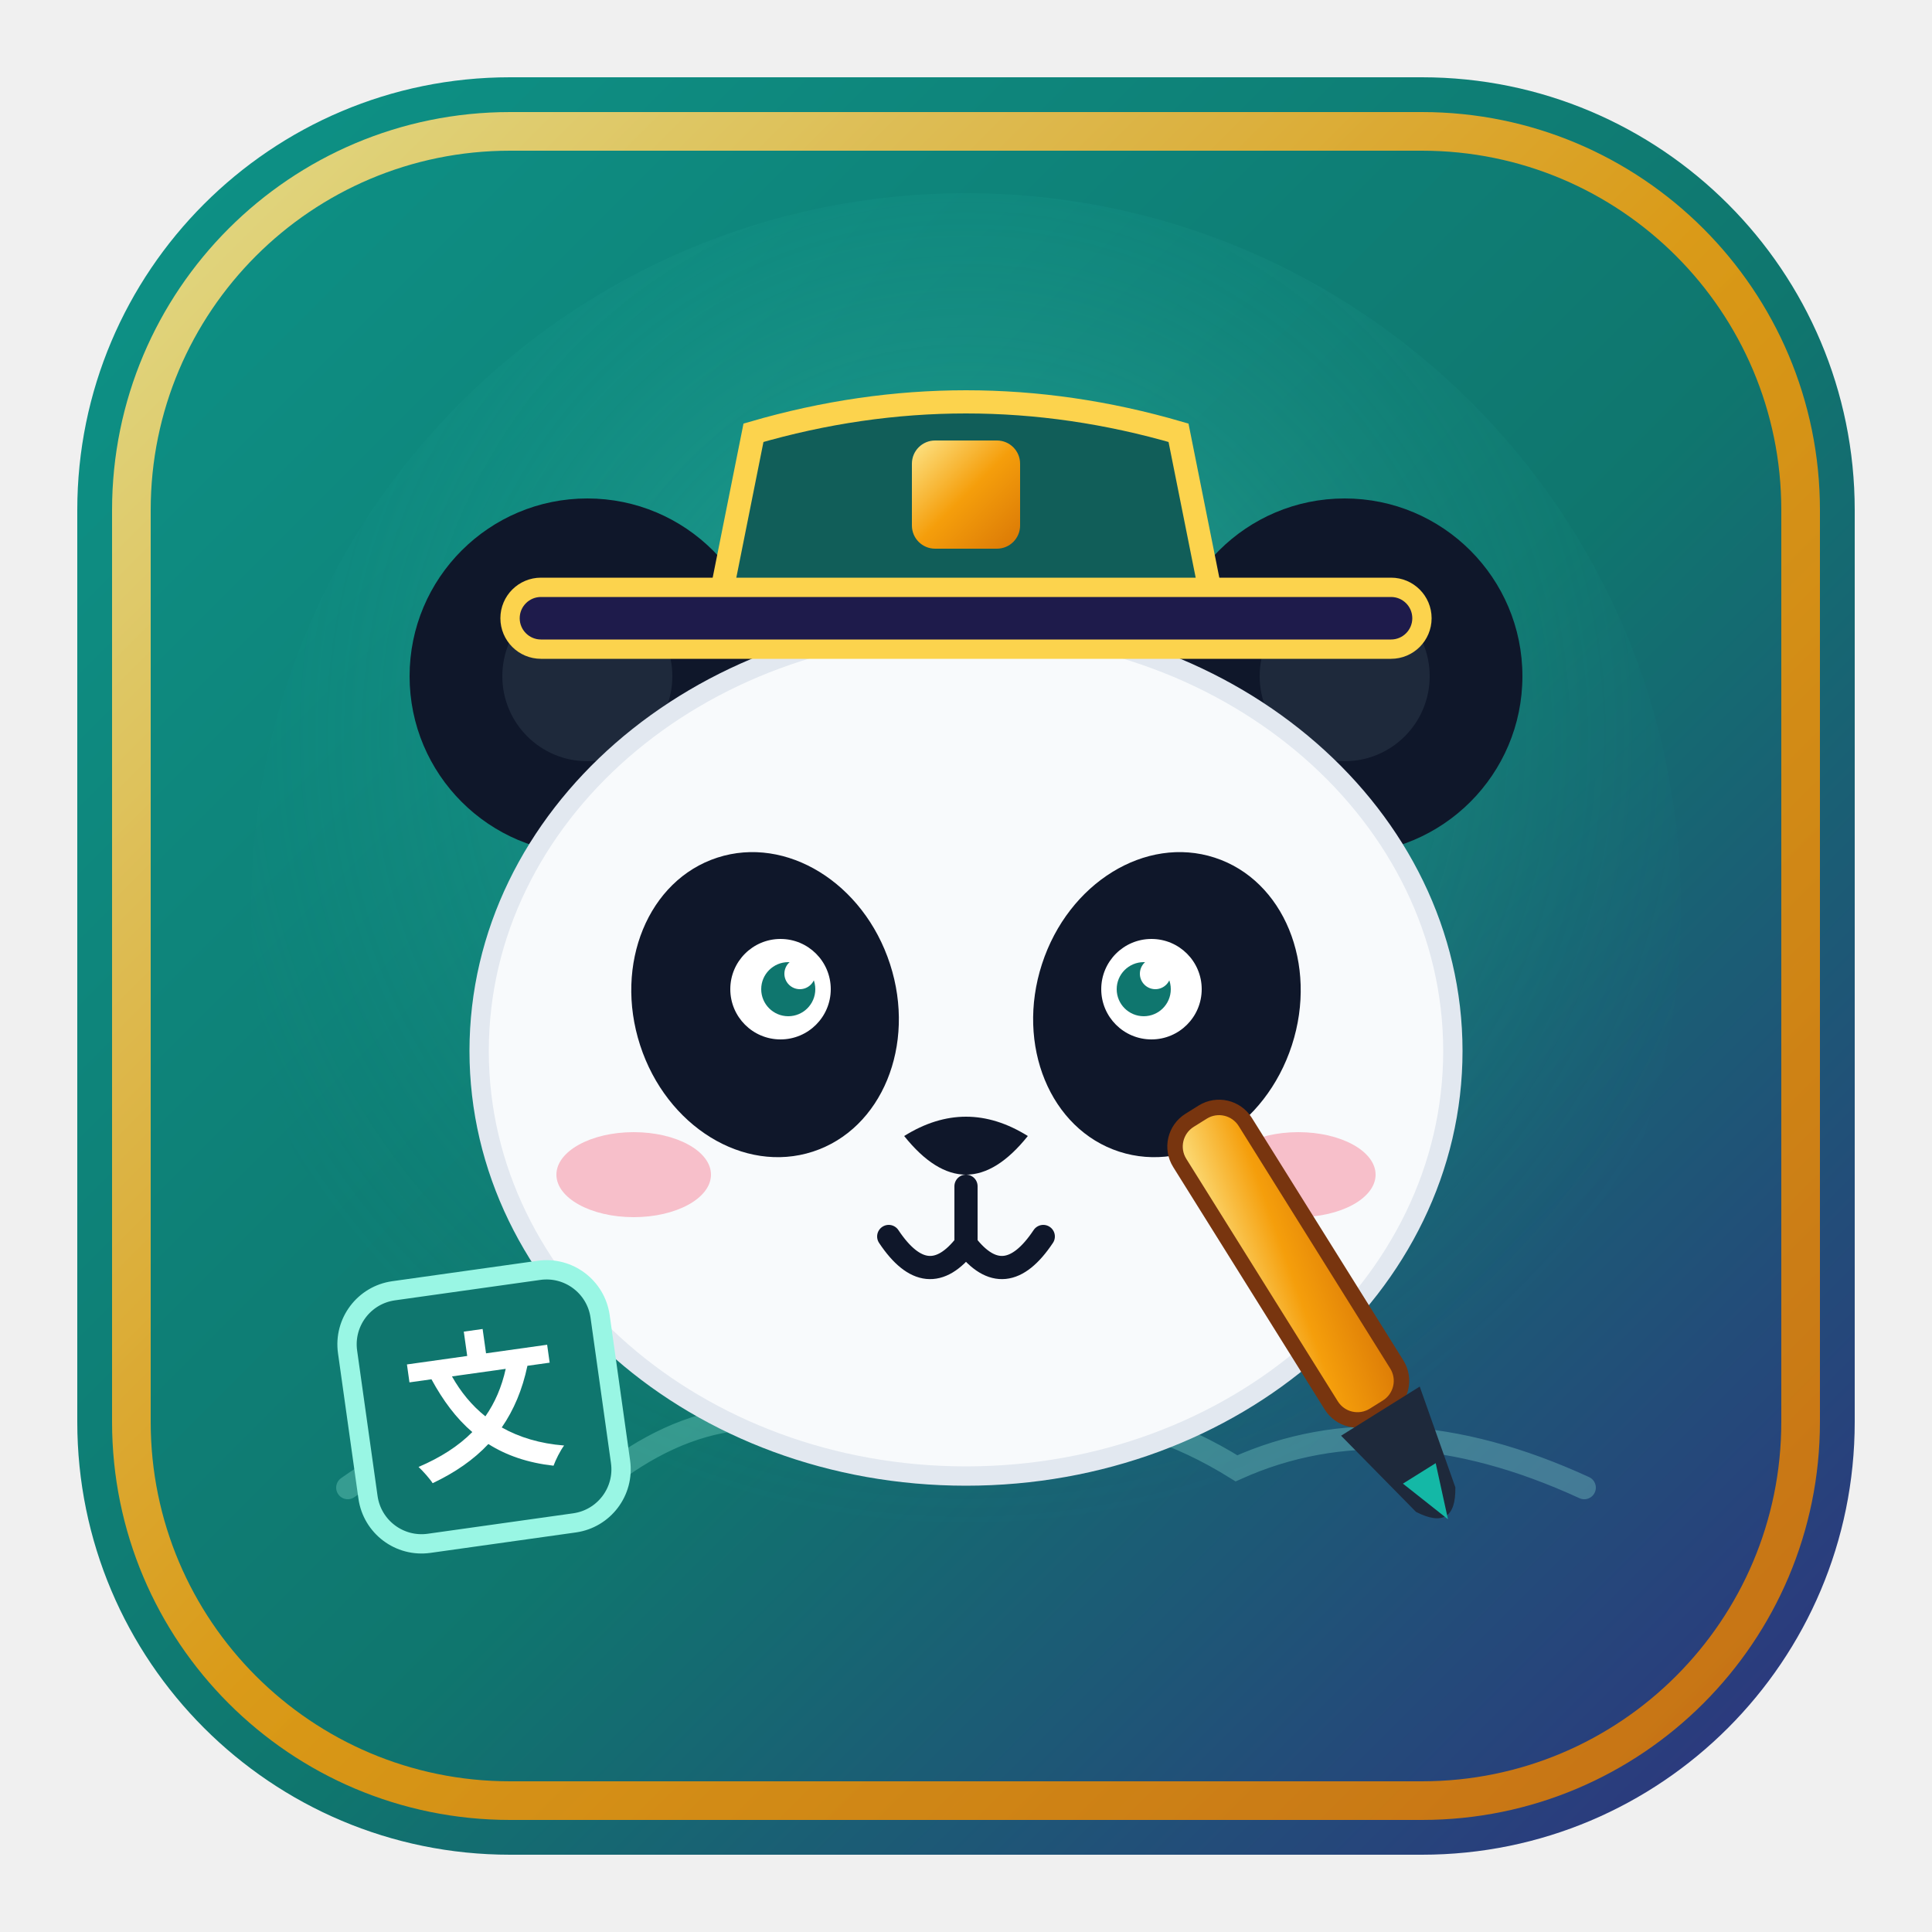
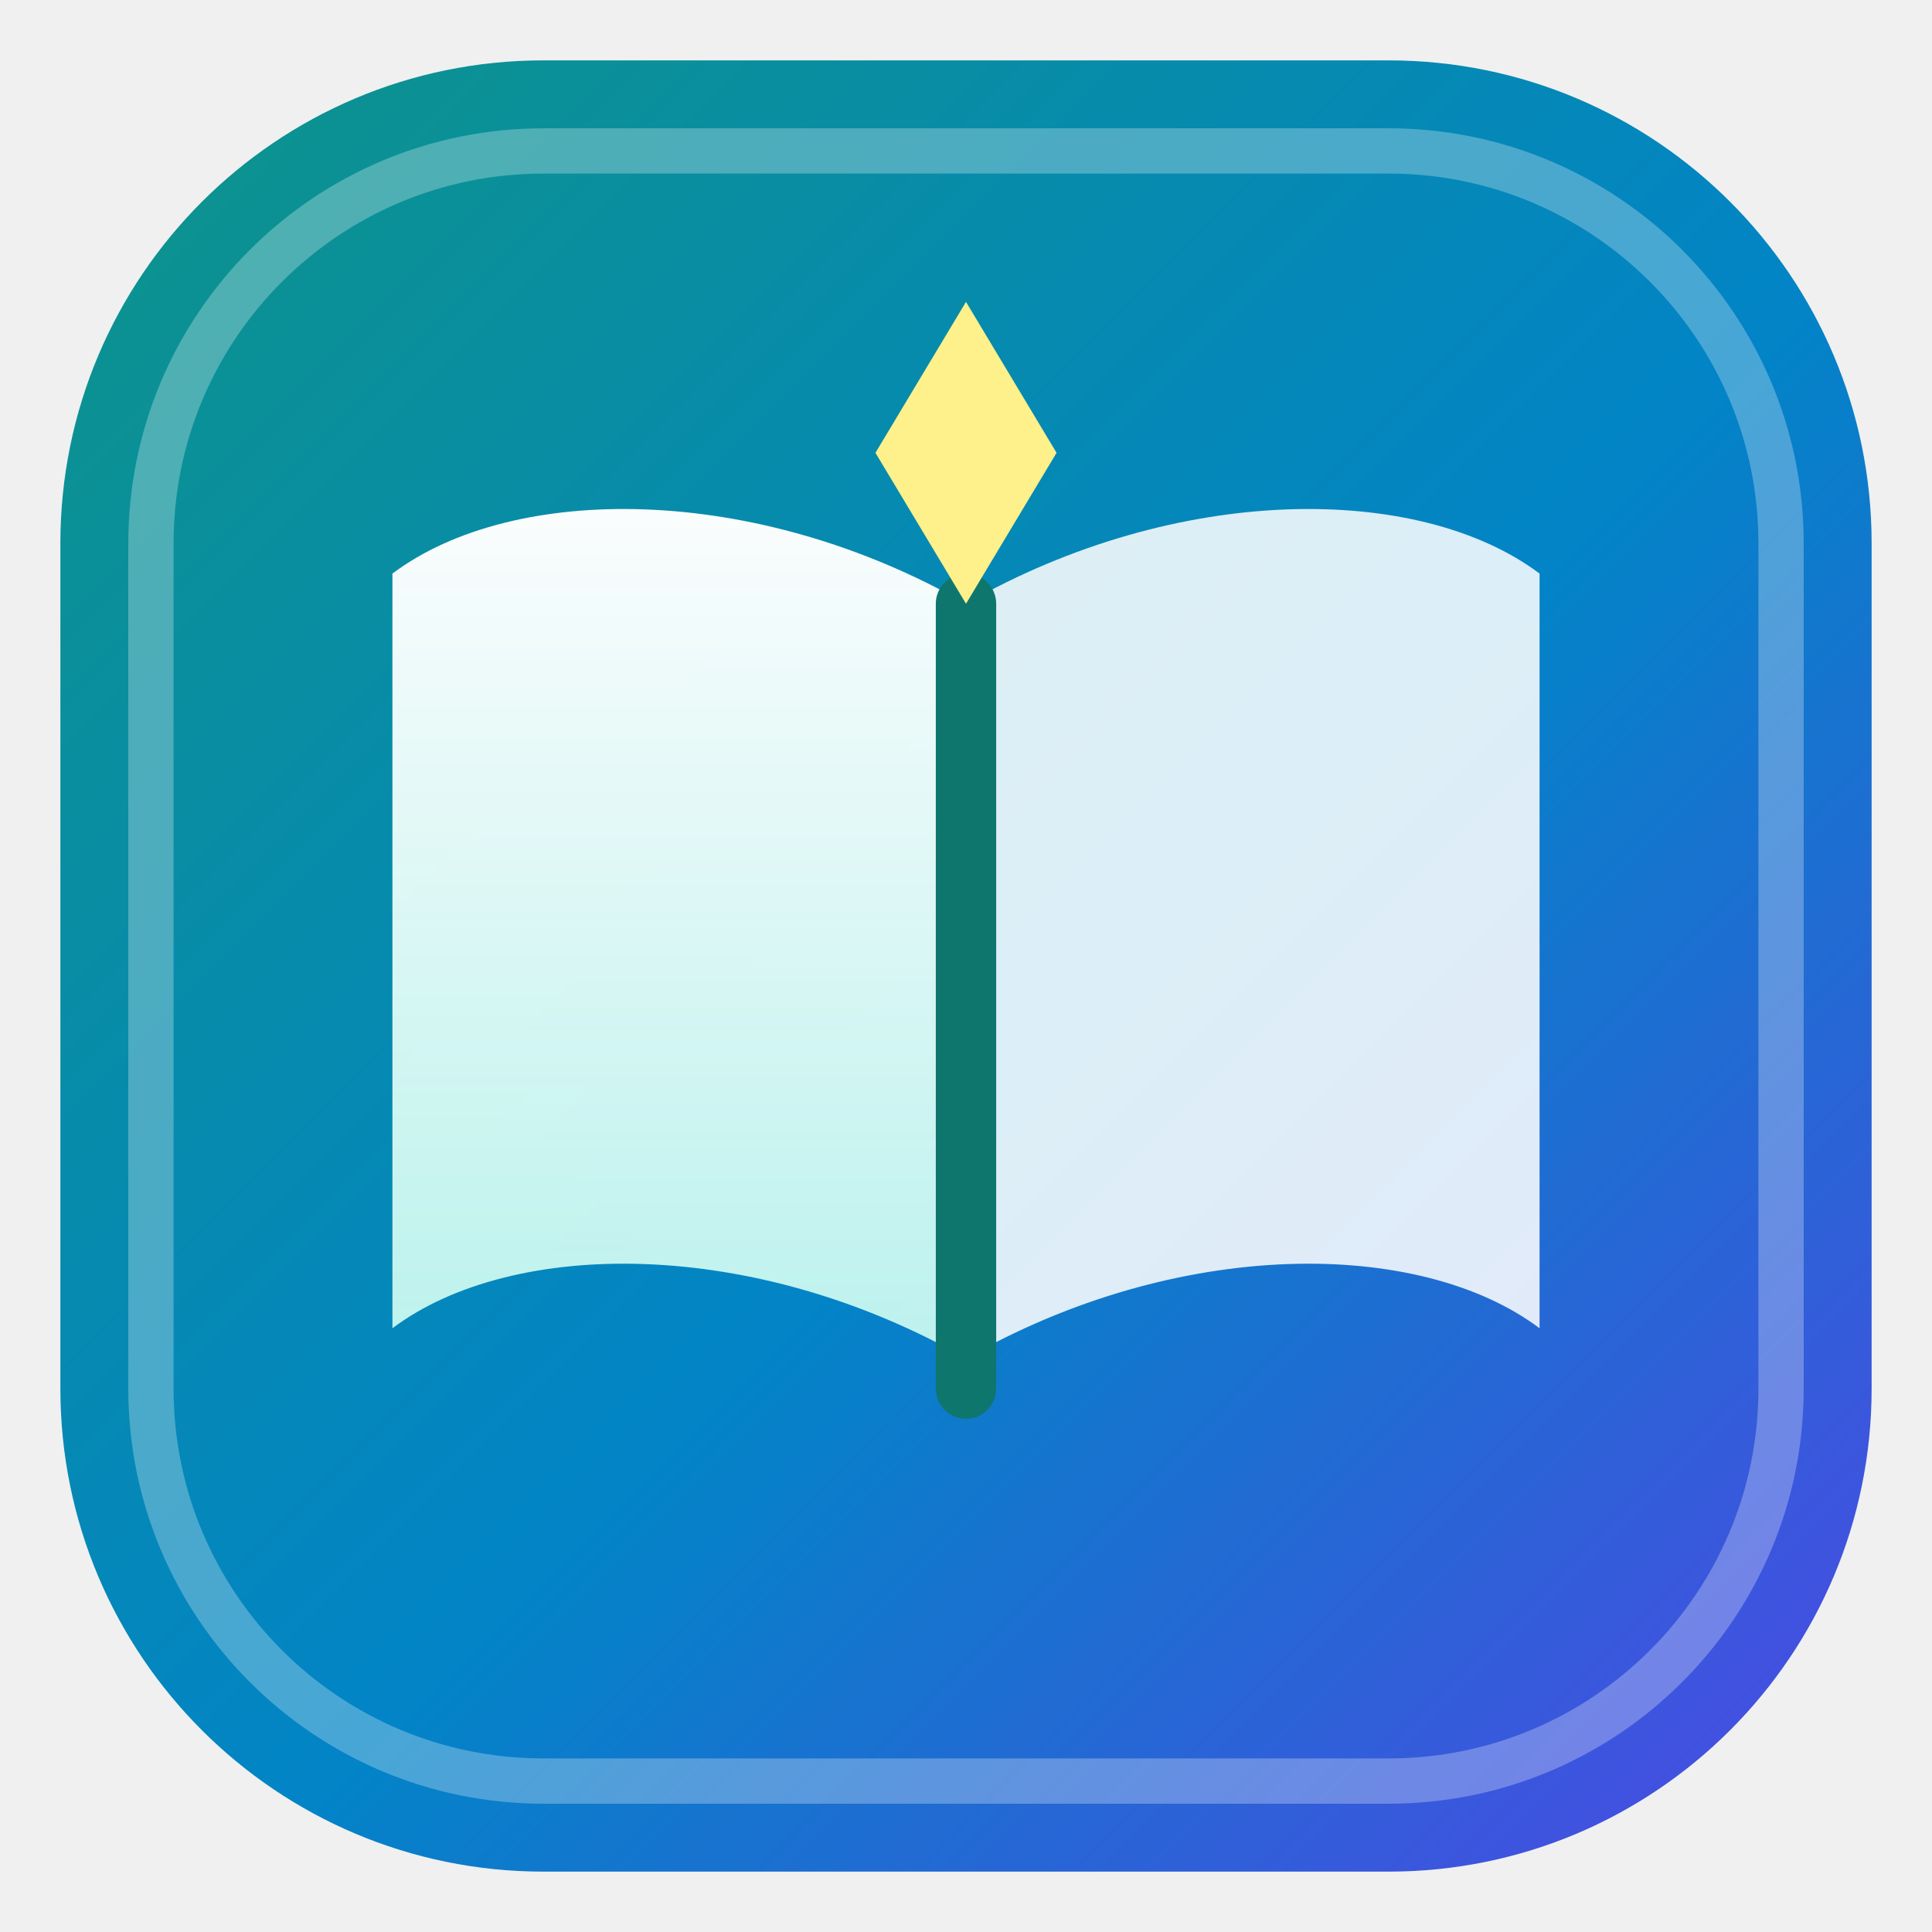
- <svg xmlns="http://www.w3.org/2000/svg" width="500" height="500" viewBox="0 0 500 500">
+ <svg xmlns="http://www.w3.org/2000/svg" viewBox="0 0 64 64" width="64" height="64">
  <defs>
-     <linearGradient id="bgGrad" x1="0%" y1="0%" x2="100%" y2="100%">
+     <linearGradient id="jadeBg" x1="0%" y1="0%" x2="100%" y2="100%">
      <stop offset="0%" stop-color="#0d9488" />
-       <stop offset="55%" stop-color="#0f766e" />
-       <stop offset="100%" stop-color="#312e81" />
+       <stop offset="55%" stop-color="#0284c7" />
+       <stop offset="100%" stop-color="#4f46e5" />
    </linearGradient>
-     <linearGradient id="goldGrad" x1="0%" y1="0%" x2="100%" y2="100%">
-       <stop offset="0%" stop-color="#fde68a" />
-       <stop offset="50%" stop-color="#f59e0b" />
-       <stop offset="100%" stop-color="#d97706" />
+     <linearGradient id="leafGlass" x1="0%" y1="0%" x2="0%" y2="100%">
+       <stop offset="0%" stop-color="#ffffff" stop-opacity="0.98" />
+       <stop offset="100%" stop-color="#ccfbf1" stop-opacity="0.92" />
    </linearGradient>
-     <radialGradient id="glow" cx="50%" cy="38%" r="55%">
-       <stop offset="0%" stop-color="#5eead4" stop-opacity="0.35" />
-       <stop offset="100%" stop-color="#0d9488" stop-opacity="0" />
-     </radialGradient>
  </defs>
-   <rect x="20" y="20" width="460" height="460" rx="112" fill="url(#bgGrad)" />
-   <rect x="34" y="34" width="432" height="432" rx="98" fill="none" stroke="url(#goldGrad)" stroke-width="10" stroke-opacity="0.88" />
-   <circle cx="250" cy="235" r="185" fill="url(#glow)" />
-   <path d="M90 385 Q125 360 160 380 Q195 355 230 378 Q275 352 320 380 Q360 362 410 385" fill="none" stroke="#99f6e4" stroke-width="6" stroke-linecap="round" opacity="0.28" />
-   <circle cx="152" cy="175" r="46" fill="#0f172a" />
-   <circle cx="152" cy="175" r="22" fill="#1e293b" />
-   <circle cx="348" cy="175" r="46" fill="#0f172a" />
-   <circle cx="348" cy="175" r="22" fill="#1e293b" />
-   <ellipse cx="250" cy="272" rx="126" ry="110" fill="#f8fafc" />
-   <ellipse cx="250" cy="272" rx="126" ry="110" fill="none" stroke="#e2e8f0" stroke-width="5" />
-   <path d="M185 162 L315 162 L305 112 Q250 96 195 112 Z" fill="#115e59" stroke="#fcd34d" stroke-width="6" />
-   <rect x="132" y="152" width="236" height="16" rx="8" fill="#1e1b4b" stroke="#fcd34d" stroke-width="5" />
-   <rect x="236" y="114" width="28" height="28" rx="6" fill="url(#goldGrad)" />
-   <ellipse cx="198" cy="260" rx="34" ry="40" transform="rotate(-18 198 260)" fill="#0f172a" />
-   <ellipse cx="302" cy="260" rx="34" ry="40" transform="rotate(18 302 260)" fill="#0f172a" />
-   <circle cx="202" cy="256" r="13" fill="#ffffff" />
-   <circle cx="204" cy="256" r="7" fill="#0f766e" />
-   <circle cx="207" cy="252" r="4" fill="#ffffff" />
-   <circle cx="298" cy="256" r="13" fill="#ffffff" />
-   <circle cx="296" cy="256" r="7" fill="#0f766e" />
-   <circle cx="299" cy="252" r="4" fill="#ffffff" />
-   <ellipse cx="164" cy="304" rx="20" ry="11" fill="#f43f5e" opacity="0.32" />
-   <ellipse cx="336" cy="304" rx="20" ry="11" fill="#f43f5e" opacity="0.32" />
-   <path d="M234 294 Q250 284 266 294 Q250 314 234 294 Z" fill="#0f172a" />
-   <path d="M250 307 L250 322 M230 320 Q240 335 250 322 Q260 335 270 320" fill="none" stroke="#0f172a" stroke-width="6" stroke-linecap="round" />
-   <g transform="translate(344, 344) rotate(-32)">
-     <rect x="-10" y="-65" width="20" height="90" rx="8" fill="url(#goldGrad)" stroke="#78350f" stroke-width="4" />
-     <path d="M-12 25 L12 25 L6 52 Q0 62 -6 52 Z" fill="#1e293b" />
-     <path d="M-5 44 L5 44 L0 58 Z" fill="#14b8a6" />
-   </g>
-   <g transform="translate(88, 336) rotate(-8)">
-     <rect x="0" y="0" width="66" height="66" rx="14" fill="#0f766e" stroke="#99f6e4" stroke-width="5" />
-     <text x="33" y="47" font-family="serif" font-size="40" font-weight="bold" text-anchor="middle" fill="#ffffff">文</text>
-   </g>
+   <rect x="2" y="2" width="60" height="60" rx="16" fill="url(#jadeBg)" />
+   <rect x="5" y="5" width="54" height="54" rx="13" fill="none" stroke="rgba(255,255,255,0.28)" stroke-width="1.5" />
+   <path d="M32 20 C25 16, 17 16, 13 19 L13 44 C17 41, 25 41, 32 45 Z" fill="url(#leafGlass)" />
+   <path d="M32 20 C39 16, 47 16, 51 19 L51 44 C47 41, 39 41, 32 45 Z" fill="#ffffff" fill-opacity="0.86" />
+   <path d="M32 20 L32 46" stroke="#0f766e" stroke-width="2" stroke-linecap="round" />
+   <path d="M32 10 L35 15 L32 20 L29 15 Z" fill="#fef08a" />
</svg>
